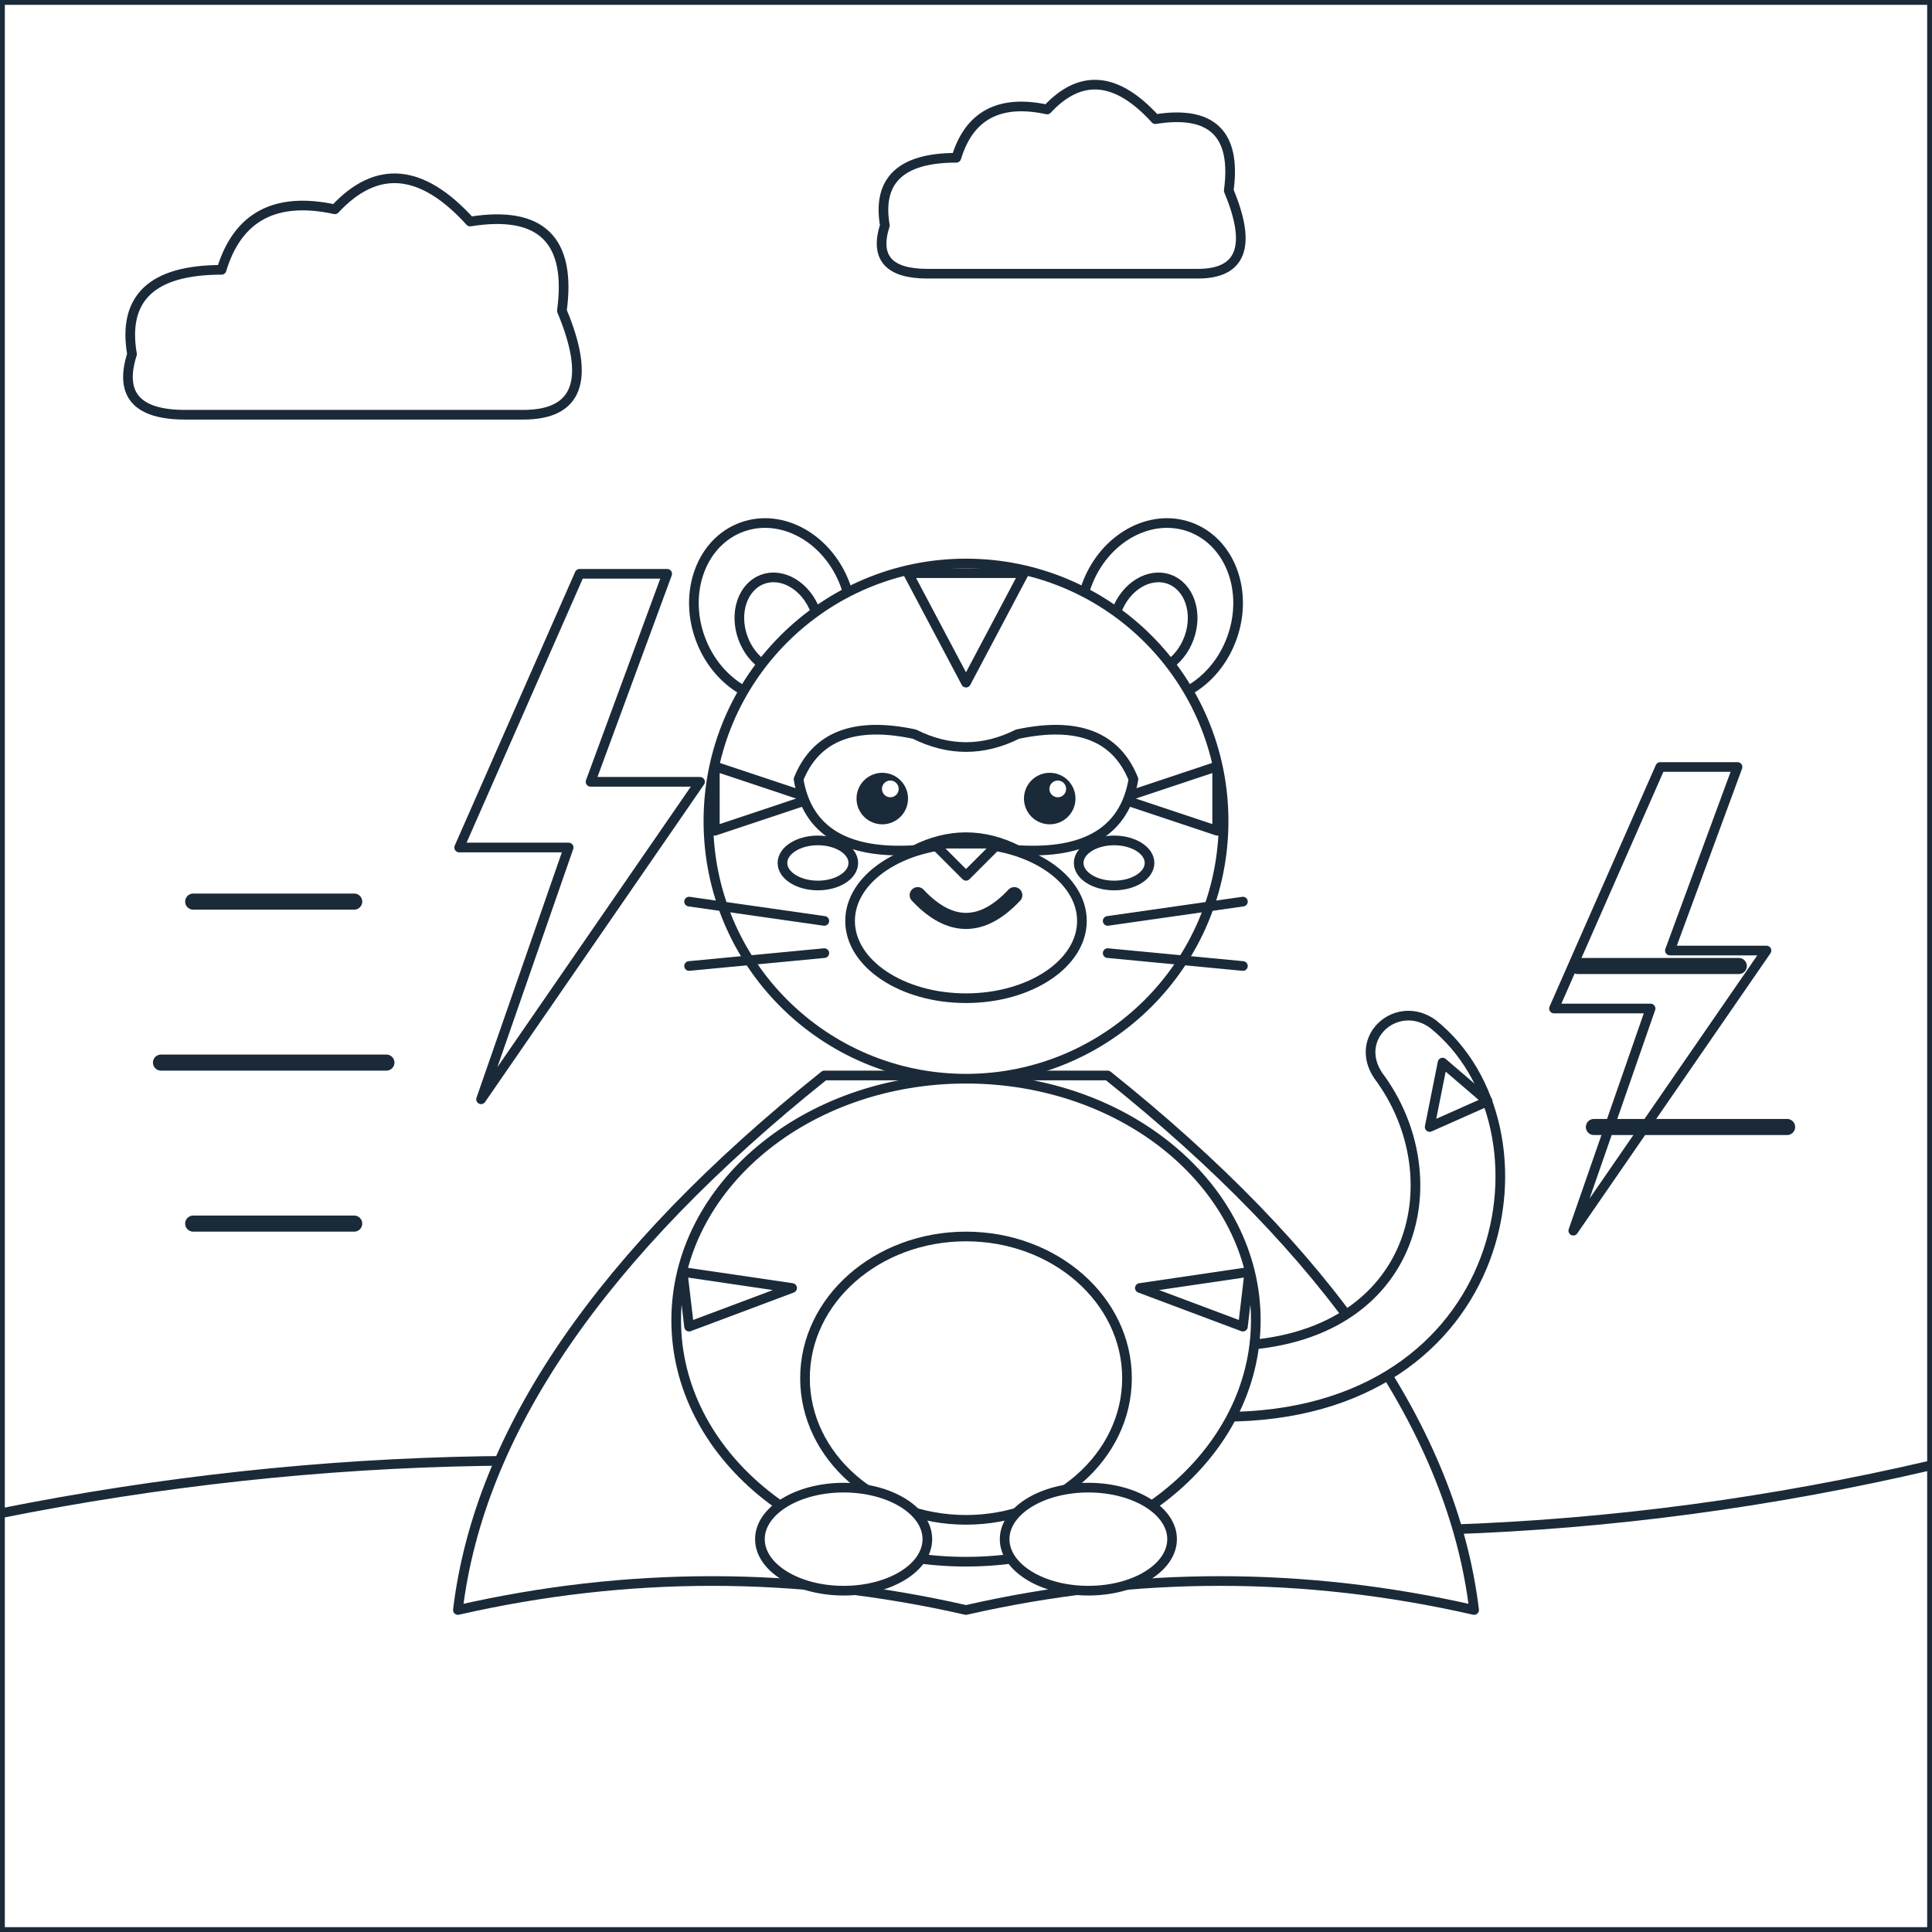
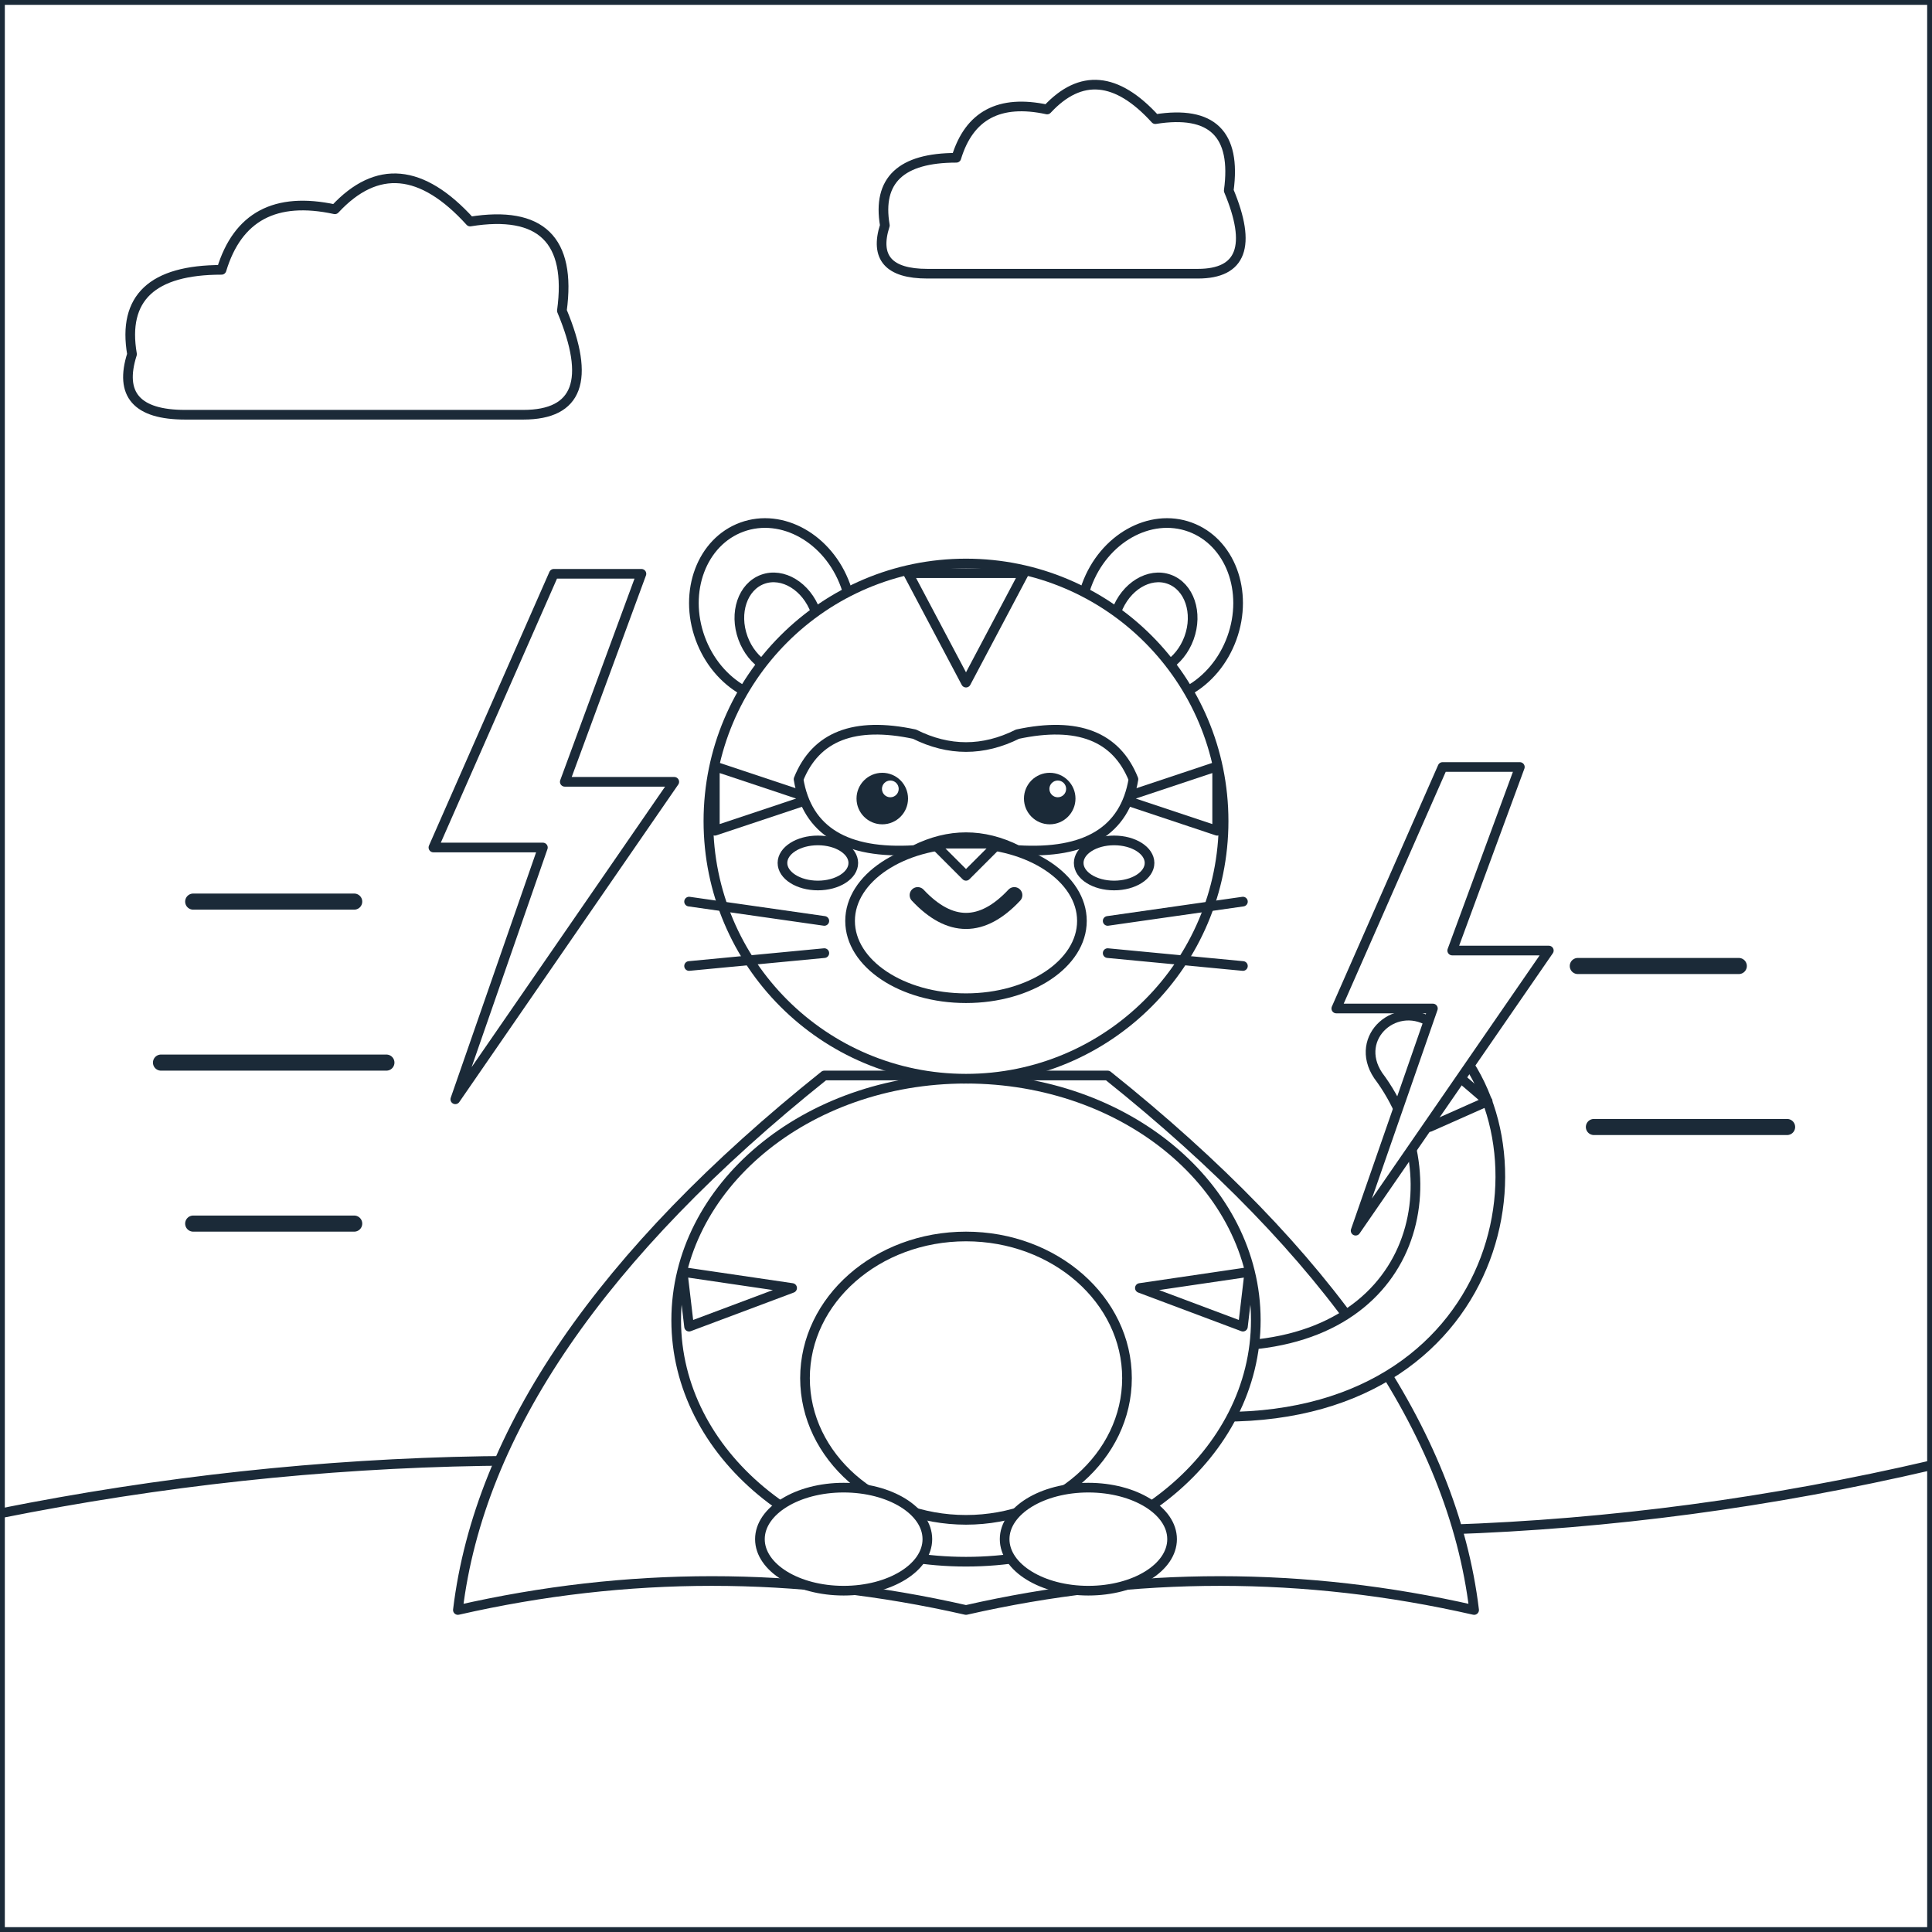
<svg xmlns="http://www.w3.org/2000/svg" viewBox="0 0 600 600" data-picture="ho--tia-chop">
  <g class="scene-back">
    <rect x="0" y="0" width="600" height="600" rx="0" id="r-nen-troi" data-region="nen-troi" class="region" fill="#FFFFFF" stroke="#1B2A38" stroke-width="3" stroke-linejoin="round" />
    <path d="M 57.5 128.8 Q 35 128.8 41 110 Q 36.5 83.8 68.8 83.8 Q 76.3 59 104 65 Q 123.5 44 146 68.8 Q 179 63.5 174.5 96.5 Q 188 128.8 162.5 128.8 Z" id="r-may-1" data-region="may-1" class="region" fill="#FFFFFF" stroke="#1B2A38" stroke-width="3" stroke-linejoin="round" />
    <path d="M 288 85 Q 270 85 274.8 70 Q 271.2 49 297 49 Q 303 29.2 325.2 34 Q 340.8 17.2 358.8 37 Q 385.2 32.8 381.6 59.2 Q 392.4 85 372 85 Z" id="r-may-2" data-region="may-2" class="region" fill="#FFFFFF" stroke="#1B2A38" stroke-width="3" stroke-linejoin="round" />
    <path d="M 0 470 Q 150 440 300 465 Q 450 490 600 455 L 600 600 L 0 600 Z" id="r-nen-dat" data-region="nen-dat" class="region" fill="#FFFFFF" stroke="#1B2A38" stroke-width="3" stroke-linejoin="round" />
  </g>
  <g id="subject" class="subject anim-bounce">
    <path d="M 256 334 L 344 334 Q 447.8 417 457.8 500 Q 378.9 482 300 500 Q 221.1 482 142.2 500 Q 152.2 417 256 334 Z" id="r-ao-choang" data-region="ao-choang" class="region" fill="#FFFFFF" stroke="#1B2A38" stroke-width="3" stroke-linejoin="round" />
    <path d="M 380 440 C 470 440 485 350 445 318 C 434 310 420 322 428 334 C 452 366 440 418 380 418 Z" id="r-duoi" data-region="duoi" class="region" fill="#FFFFFF" stroke="#1B2A38" stroke-width="3" stroke-linejoin="round" />
    <polygon points="448,330 462,342 444,350" id="r-soc-duoi" data-region="soc-duoi" class="region" fill="#FFFFFF" stroke="#1B2A38" stroke-width="3" stroke-linejoin="round" />
    <ellipse cx="300" cy="410" rx="90" ry="75" id="r-than" data-region="than" class="region" fill="#FFFFFF" stroke="#1B2A38" stroke-width="3" stroke-linejoin="round" />
    <ellipse cx="300" cy="428" rx="50" ry="44" id="r-bung" data-region="bung" class="region" fill="#FFFFFF" stroke="#1B2A38" stroke-width="3" stroke-linejoin="round" />
    <polygon points="212,395 246,400 214,412" id="r-soc-than-trai" data-region="soc-than-trai" class="region" fill="#FFFFFF" stroke="#1B2A38" stroke-width="3" stroke-linejoin="round" />
    <polygon points="388,395 354,400 386,412" id="r-soc-than-phai" data-region="soc-than-phai" class="region" fill="#FFFFFF" stroke="#1B2A38" stroke-width="3" stroke-linejoin="round" />
    <ellipse cx="262" cy="478" rx="26" ry="16" id="r-chan-trai" data-region="chan-trai" class="region" fill="#FFFFFF" stroke="#1B2A38" stroke-width="3" stroke-linejoin="round" />
    <ellipse cx="338" cy="478" rx="26" ry="16" id="r-chan-phai" data-region="chan-phai" class="region" fill="#FFFFFF" stroke="#1B2A38" stroke-width="3" stroke-linejoin="round" />
    <ellipse cx="240" cy="190" rx="24" ry="28" transform="rotate(-20 240 190)" id="r-tai-trai" data-region="tai-trai" class="region" fill="#FFFFFF" stroke="#1B2A38" stroke-width="3" stroke-linejoin="round" />
    <ellipse cx="242" cy="194" rx="12" ry="15" transform="rotate(-20 242 194)" id="r-trong-tai-trai" data-region="trong-tai-trai" class="region" fill="#FFFFFF" stroke="#1B2A38" stroke-width="3" stroke-linejoin="round" />
    <ellipse cx="360" cy="190" rx="24" ry="28" transform="rotate(20 360 190)" id="r-tai-phai" data-region="tai-phai" class="region" fill="#FFFFFF" stroke="#1B2A38" stroke-width="3" stroke-linejoin="round" />
    <ellipse cx="358" cy="194" rx="12" ry="15" transform="rotate(20 358 194)" id="r-trong-tai-phai" data-region="trong-tai-phai" class="region" fill="#FFFFFF" stroke="#1B2A38" stroke-width="3" stroke-linejoin="round" />
    <ellipse cx="300" cy="255" rx="80" ry="80" id="r-dau" data-region="dau" class="region" fill="#FFFFFF" stroke="#1B2A38" stroke-width="3" stroke-linejoin="round" />
    <polygon points="282,178 300,212 318,178" id="r-soc-tran-1" data-region="soc-tran-1" class="region" fill="#FFFFFF" stroke="#1B2A38" stroke-width="3" stroke-linejoin="round" />
    <polygon points="222,238 252,248 222,258" id="r-soc-ma-trai" data-region="soc-ma-trai" class="region" fill="#FFFFFF" stroke="#1B2A38" stroke-width="3" stroke-linejoin="round" />
    <polygon points="378,238 348,248 378,258" id="r-soc-ma-phai" data-region="soc-ma-phai" class="region" fill="#FFFFFF" stroke="#1B2A38" stroke-width="3" stroke-linejoin="round" />
    <ellipse cx="300" cy="286" rx="36" ry="24" id="r-mom" data-region="mom" class="region" fill="#FFFFFF" stroke="#1B2A38" stroke-width="3" stroke-linejoin="round" />
    <polygon points="290,262 310,262 300,272" id="r-mui" data-region="mui" class="region" fill="#FFFFFF" stroke="#1B2A38" stroke-width="3" stroke-linejoin="round" />
    <g class="deco" pointer-events="none">
      <path d="M 256 286 L 214 280 M 256 296 L 214 300 M 344 286 L 386 280 M 344 296 L 386 300" fill="none" stroke="#1B2A38" stroke-width="3" stroke-linecap="round" stroke-linejoin="round" />
    </g>
    <path d="M 248 242 Q 256 222 284 228 Q 300 236 316 228 Q 344 222 352 242 Q 348 266 316 264 Q 300 256 284 264 Q 252 266 248 242 Z" id="r-mat-na" data-region="mat-na" class="region" fill="#FFFFFF" stroke="#1B2A38" stroke-width="3" stroke-linejoin="round" />
    <g class="deco" pointer-events="none">
      <circle cx="274" cy="248" r="8" fill="#1B2A38" />
    </g>
    <g class="deco" pointer-events="none">
      <circle cx="326" cy="248" r="8" fill="#1B2A38" />
    </g>
    <g class="deco" pointer-events="none">
      <circle cx="276.5" cy="245" r="2.6" fill="#FFFFFF" />
    </g>
    <g class="deco" pointer-events="none">
      <circle cx="328.5" cy="245" r="2.6" fill="#FFFFFF" />
    </g>
    <ellipse cx="254" cy="268" rx="11" ry="7" id="r-ma-trai" data-region="ma-trai" class="region" fill="#FFFFFF" stroke="#1B2A38" stroke-width="3" stroke-linejoin="round" />
    <ellipse cx="346" cy="268" rx="11" ry="7" id="r-ma-phai" data-region="ma-phai" class="region" fill="#FFFFFF" stroke="#1B2A38" stroke-width="3" stroke-linejoin="round" />
    <g class="deco" pointer-events="none">
      <path d="M 285 278 Q 300 294 315 278" fill="none" stroke="#1B2A38" stroke-width="5" stroke-linecap="round" stroke-linejoin="round" />
    </g>
-     <polygon points="180,178.2 142.6,263.2 176.6,263.2 149.4,341.4 217.4,242.8 183.4,242.8 207.2,178.2" id="r-tia-chop-trai" data-region="tia-chop-trai" class="region" fill="#FFFFFF" stroke="#1B2A38" stroke-width="3" stroke-linejoin="round" />
-     <polygon points="515.6,238.2 482.6,313.2 512.6,313.2 488.6,382.2 548.6,295.2 518.6,295.2 539.6,238.2" id="r-tia-chop-phai" data-region="tia-chop-phai" class="region" fill="#FFFFFF" stroke="#1B2A38" stroke-width="3" stroke-linejoin="round" />
+     <polygon points="172,178.2 134.6,263.2 168.6,263.2 141.4,341.4 209.4,242.8 175.4,242.8 199.2,178.2" id="r-tia-chop-trai" data-region="tia-chop-trai" class="region" fill="#FFFFFF" stroke="#1B2A38" stroke-width="3" stroke-linejoin="round" />
+     <polygon points="448,238.2 415,313.2 445,313.2 421,382.2 481,295.2 451,295.2 472,238.2" id="r-tia-chop-phai" data-region="tia-chop-phai" class="region" fill="#FFFFFF" stroke="#1B2A38" stroke-width="3" stroke-linejoin="round" />
  </g>
  <g class="scene-front">
    <g class="deco" pointer-events="none">
      <path d="M 110 280 L 60 280 M 120 330 L 50 330 M 110 380 L 60 380 M 490 300 L 540 300 M 495 350 L 555 350" fill="none" stroke="#1B2A38" stroke-width="5" stroke-linecap="round" stroke-linejoin="round" />
    </g>
  </g>
</svg>
